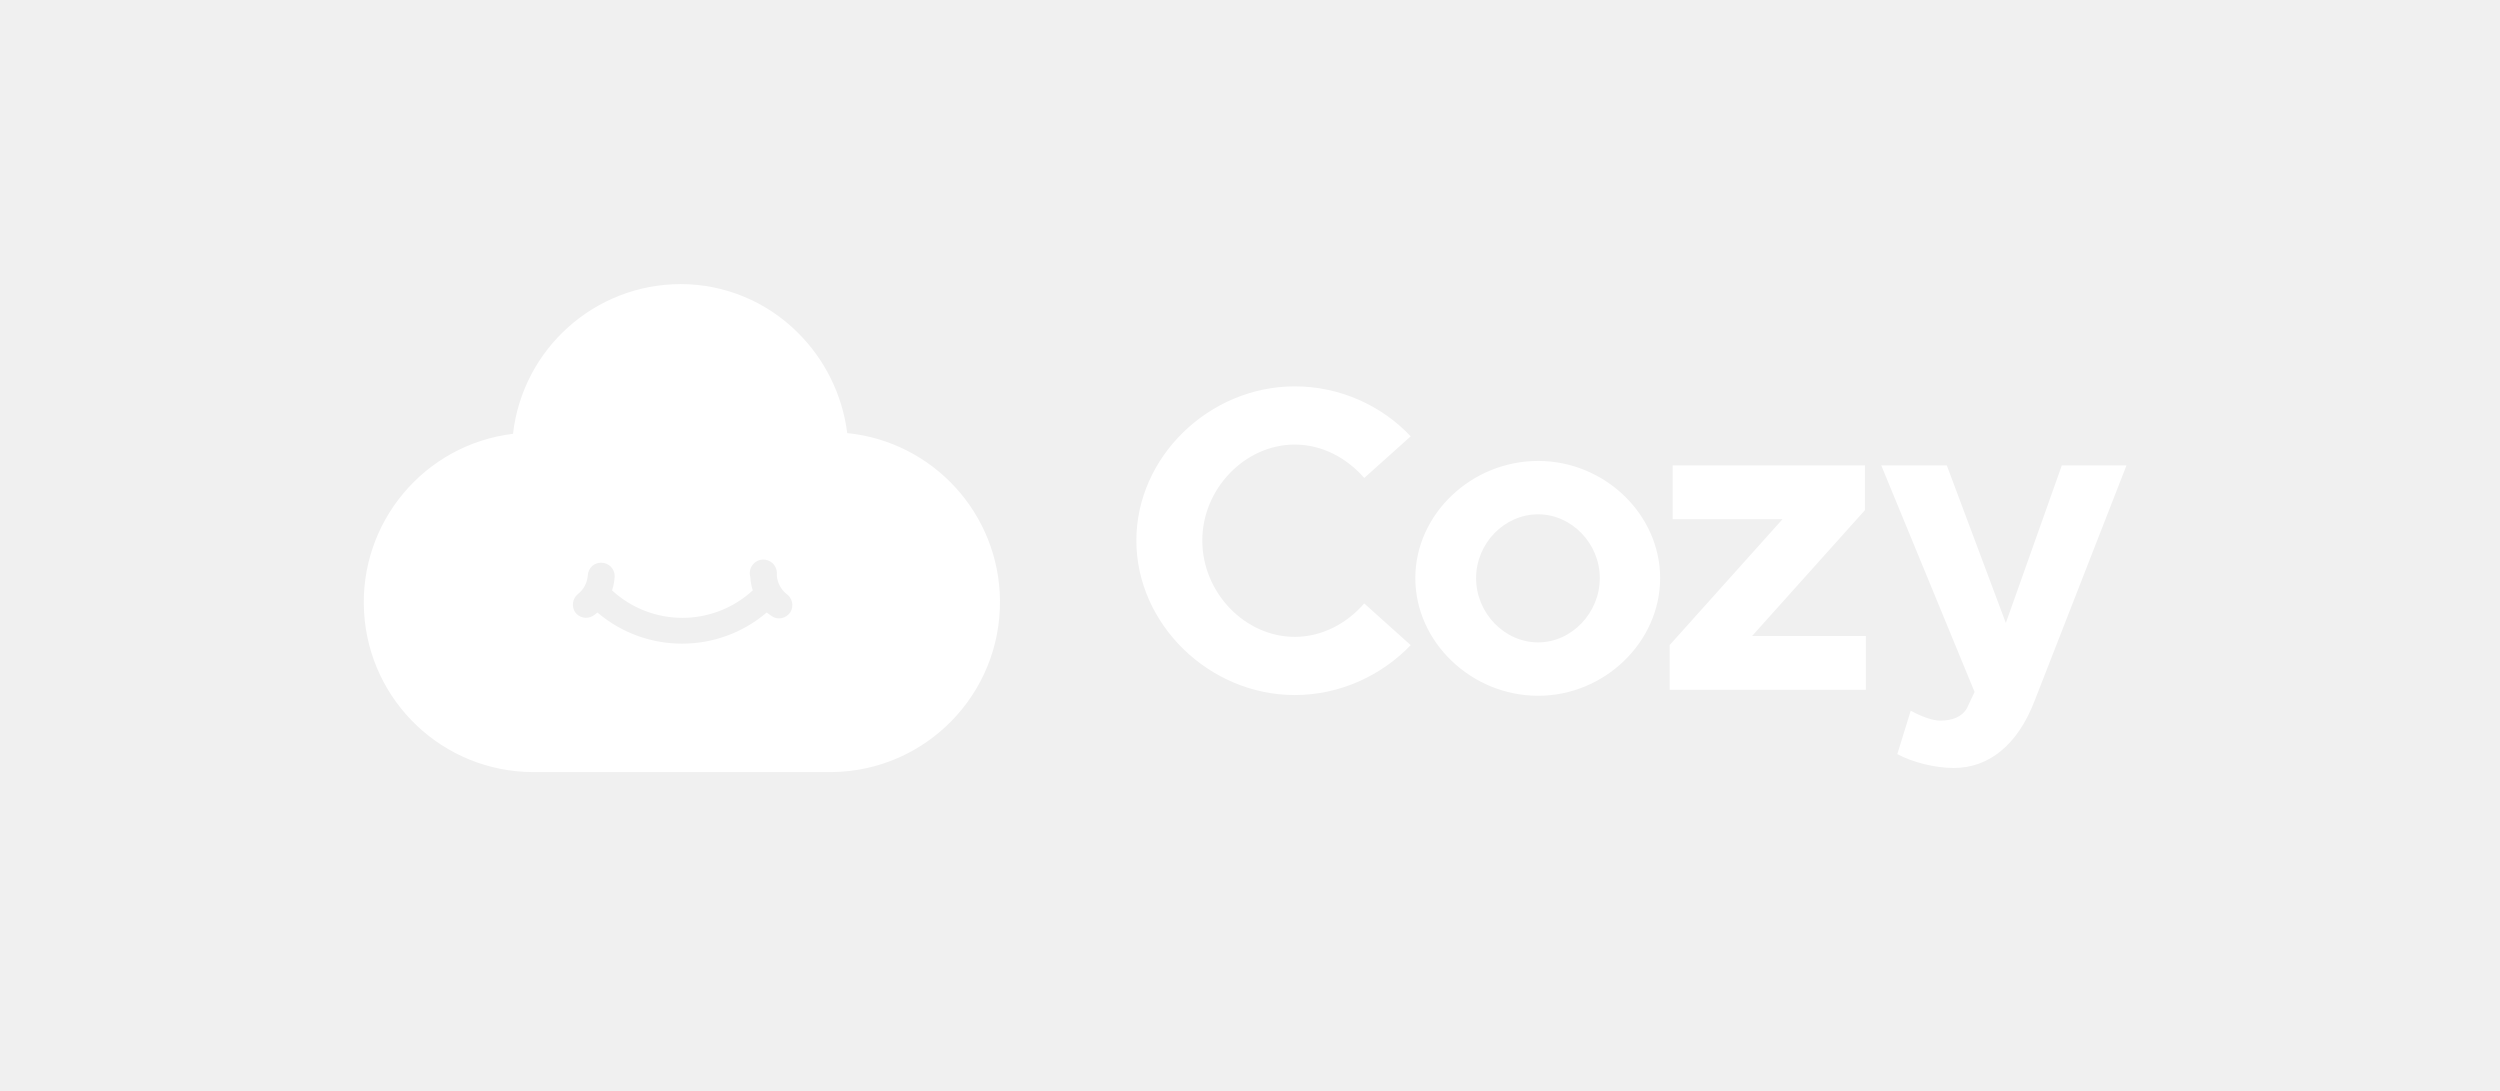
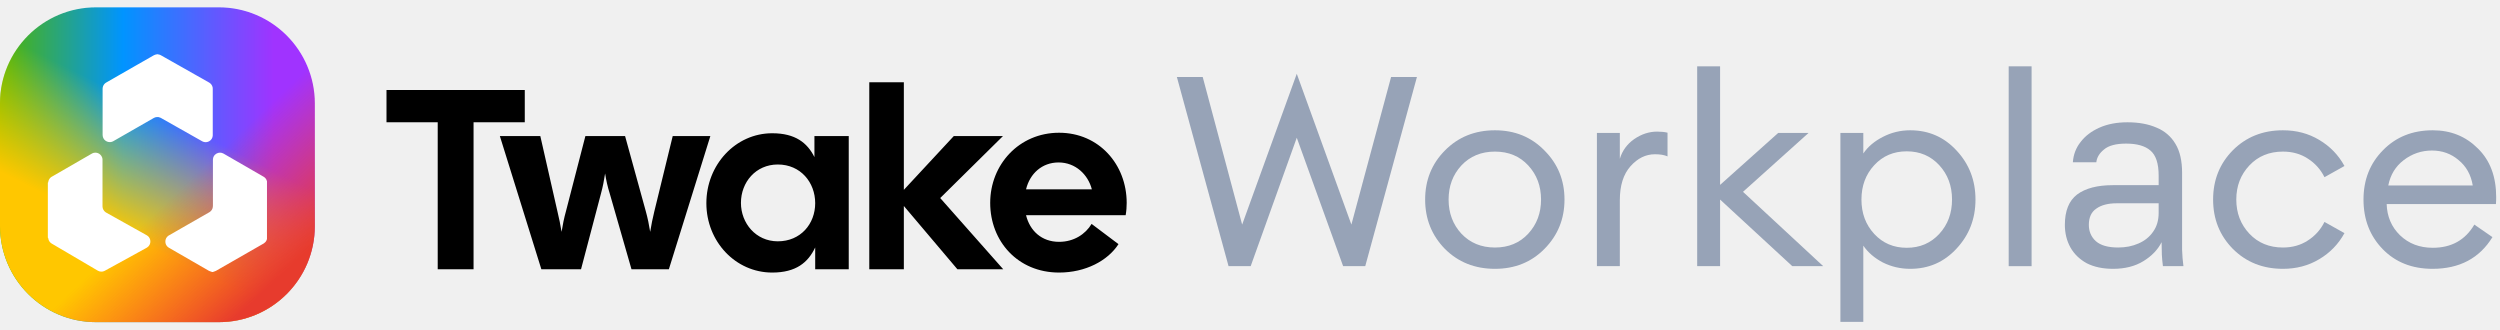
- <svg xmlns="http://www.w3.org/2000/svg" width="110" height="48">
-   <g fill="none" fill-rule="evenodd">
-     <path d="M0 0h110v48H0z" />
-     <path fill="#FFF" d="M29.949 12.5c1.928 0 3.78.767 5.146 2.129a7.55 7.55 0 0 1 2.183 4.427 7.475 7.475 0 0 1 6.721 7.356 7.48 7.48 0 0 1-7.394 7.56H23.447a7.47 7.47 0 0 1-.875-14.885 7.438 7.438 0 0 1 7.377-6.587zm55.71 7.977 2.598 6.934 2.463-6.934h2.846l-4.048 10.371c-.745 1.93-2.007 2.943-3.553 2.943-.822 0-1.816-.248-2.483-.611l.59-1.91c.479.266.975.438 1.3.438.534 0 .956-.172 1.166-.535l.344-.726-4.107-9.97h2.884zm-17.98-.196c2.922 0 5.367 2.349 5.367 5.157s-2.445 5.176-5.367 5.176c-2.942 0-5.405-2.368-5.405-5.176 0-2.808 2.463-5.157 5.405-5.157zM56.971 17c1.986 0 3.819.842 5.1 2.198l-2.044 1.833c-.764-.878-1.852-1.47-3.056-1.47-2.196 0-4.07 1.948-4.07 4.22 0 2.292 1.874 4.241 4.07 4.241 1.204 0 2.292-.592 3.056-1.471l2.043 1.835c-1.28 1.336-3.113 2.196-5.1 2.196-3.76 0-6.97-3.114-6.97-6.8S53.21 17 56.97 17zm25.087 3.478v1.968l-4.966 5.538h5.006v2.368h-8.634v-1.967l4.966-5.54h-4.832v-2.367h8.46zm-48.503 4.144a.597.597 0 0 0-.542.757c.01.203.046.404.108.597a4.567 4.567 0 0 1-6.191 0c.069-.203.108-.415.116-.627a.588.588 0 0 0-.589-.589h-.015a.58.58 0 0 0-.379.139.608.608 0 0 0-.201.426 1.147 1.147 0 0 1-.442.82.605.605 0 0 0-.116.79.588.588 0 0 0 .774.17c.074-.045.144-.097.21-.154a5.743 5.743 0 0 0 7.446 0l.216.154a.564.564 0 0 0 .442.093.61.61 0 0 0 .386-.263.603.603 0 0 0-.185-.812 1.16 1.16 0 0 1-.411-.774v-.163a.596.596 0 0 0-.627-.564zm34.124-1.992c-1.49 0-2.731 1.28-2.731 2.808 0 1.529 1.24 2.827 2.731 2.827 1.472 0 2.712-1.298 2.712-2.827 0-1.528-1.24-2.808-2.712-2.808z" />
-   </g>
+ <svg xmlns="http://www.w3.org/2000/svg" width="258" height="34" viewBox="0 0 258 34" fill="none">
+   <rect y="0.755" width="32.49" height="32.49" rx="9.914" fill="white" />
+   <rect y="0.755" width="32.49" height="32.49" rx="9.914" fill="url(#paint0_linear_6911_8250)" />
+   <rect y="0.755" width="32.49" height="32.49" rx="9.914" fill="url(#paint1_linear_6911_8250)" />
+   <rect y="0.755" width="32.49" height="32.49" rx="9.914" fill="url(#paint2_linear_6911_8250)" />
+   <path d="M16.288 5.597C16.3 5.606 16.314 5.611 16.328 5.614C16.335 5.614 16.342 5.617 16.35 5.618C16.433 5.626 16.513 5.652 16.585 5.693C16.608 5.704 16.63 5.717 16.652 5.73L18.266 6.643L20.153 7.711C20.61 7.968 21.066 8.227 21.522 8.485C21.55 8.501 21.579 8.516 21.606 8.533C21.781 8.641 21.904 8.816 21.944 9.017C21.949 9.038 21.951 9.06 21.952 9.081C21.952 9.132 21.956 9.182 21.956 9.233V11.413C21.956 12.226 21.956 13.04 21.956 13.853C21.956 13.896 21.956 13.94 21.956 13.983C21.952 14.099 21.918 14.213 21.857 14.312C21.766 14.466 21.621 14.581 21.451 14.636C21.378 14.659 21.303 14.671 21.227 14.674C21.194 14.673 21.162 14.671 21.13 14.665C21.043 14.656 20.959 14.63 20.883 14.589C20.857 14.576 20.832 14.561 20.807 14.547L18.381 13.175L16.662 12.204L16.578 12.156C16.509 12.123 16.437 12.099 16.363 12.085C16.345 12.082 16.327 12.08 16.309 12.079C16.28 12.079 16.251 12.079 16.222 12.079C16.11 12.08 15.999 12.108 15.9 12.16C15.871 12.175 15.843 12.192 15.815 12.208C15.203 12.558 14.591 12.909 13.98 13.259L11.778 14.521C11.746 14.539 11.715 14.557 11.683 14.575C11.613 14.613 11.538 14.64 11.46 14.656C11.446 14.659 11.432 14.661 11.417 14.662L11.31 14.665C11.208 14.665 11.107 14.642 11.016 14.596C10.819 14.507 10.672 14.333 10.616 14.123C10.599 14.064 10.59 14.003 10.589 13.941V9.234C10.589 9.205 10.589 9.176 10.589 9.147C10.591 9.057 10.61 8.967 10.643 8.883C10.7 8.741 10.799 8.62 10.928 8.538C10.953 8.522 10.978 8.508 11.003 8.494L12.301 7.749L13.845 6.865L15.405 5.973L15.791 5.752L15.876 5.704C15.927 5.676 15.981 5.653 16.037 5.637C16.073 5.628 16.108 5.622 16.145 5.618C16.159 5.616 16.172 5.609 16.183 5.6L16.288 5.597Z" fill="white" />
+   <path d="M4.938 18.849C4.96 18.843 4.975 18.824 4.977 18.802C4.983 18.759 4.991 18.716 5.002 18.674C5.048 18.509 5.151 18.365 5.292 18.268C5.322 18.248 5.354 18.23 5.385 18.214L6.371 17.645L8.568 16.377L9.423 15.884C9.454 15.866 9.486 15.848 9.518 15.83C9.615 15.78 9.722 15.754 9.831 15.754C10.025 15.752 10.213 15.825 10.352 15.96C10.44 16.042 10.505 16.145 10.542 16.259C10.565 16.324 10.577 16.392 10.579 16.461C10.579 16.501 10.579 16.541 10.579 16.58V21.167C10.579 21.214 10.579 21.261 10.579 21.308C10.583 21.547 10.703 21.769 10.901 21.904C10.933 21.927 10.968 21.946 11.003 21.965L11.94 22.489L13.87 23.568L15.066 24.235C15.097 24.253 15.129 24.27 15.16 24.289C15.325 24.384 15.444 24.542 15.492 24.727C15.519 24.821 15.526 24.919 15.512 25.016C15.501 25.102 15.475 25.186 15.436 25.263C15.376 25.38 15.285 25.477 15.173 25.546C15.143 25.565 15.11 25.582 15.079 25.6L11.954 27.318L10.889 27.902C10.861 27.918 10.836 27.934 10.804 27.949C10.756 27.974 10.705 27.994 10.653 28.008C10.579 28.027 10.503 28.035 10.427 28.032C10.303 28.026 10.183 27.989 10.078 27.924L9.751 27.732L5.405 25.177C5.377 25.161 5.352 25.145 5.321 25.127C5.154 25.024 5.035 24.857 4.992 24.665C4.984 24.633 4.981 24.601 4.976 24.569C4.973 24.554 4.963 24.542 4.949 24.537C4.945 24.536 4.942 24.535 4.938 24.534L4.938 18.849Z" fill="white" />
+   <path d="M21.866 28.067C21.858 28.06 21.849 28.054 21.84 28.049C21.813 28.04 21.785 28.032 21.757 28.025C21.689 28.01 21.625 27.985 21.565 27.952C21.53 27.932 21.496 27.912 21.462 27.892L19.856 26.965L17.48 25.595C17.455 25.581 17.429 25.567 17.405 25.551C17.241 25.449 17.125 25.284 17.083 25.095C17.071 25.046 17.065 24.995 17.065 24.945C17.056 24.697 17.175 24.463 17.38 24.323C17.41 24.304 17.441 24.286 17.472 24.27L18.827 23.493L20.653 22.447L21.509 21.957C21.547 21.935 21.585 21.914 21.622 21.891C21.761 21.805 21.868 21.674 21.925 21.52C21.945 21.469 21.958 21.416 21.964 21.363C21.97 21.305 21.974 21.247 21.974 21.189C21.974 20.983 21.974 20.778 21.974 20.571C21.974 19.256 21.974 17.94 21.974 16.625C21.974 16.588 21.974 16.552 21.974 16.517C21.974 16.483 21.974 16.459 21.977 16.431C21.986 16.259 22.058 16.096 22.18 15.974C22.272 15.881 22.387 15.814 22.514 15.78C22.57 15.764 22.627 15.755 22.685 15.753C22.805 15.751 22.923 15.778 23.03 15.832C23.059 15.847 23.088 15.863 23.116 15.879L24.205 16.507L26.121 17.613L27.125 18.193C27.157 18.211 27.188 18.229 27.219 18.247C27.347 18.324 27.447 18.439 27.507 18.576C27.519 18.599 27.526 18.623 27.529 18.648C27.533 18.666 27.541 18.682 27.552 18.696V24.684C27.54 24.692 27.532 24.705 27.53 24.719C27.526 24.748 27.518 24.776 27.505 24.802C27.446 24.931 27.351 25.04 27.231 25.116C27.201 25.136 27.169 25.154 27.138 25.17L25.662 26.016L22.37 27.904C22.342 27.921 22.316 27.937 22.285 27.952C22.225 27.986 22.161 28.011 22.094 28.026C22.069 28.031 22.045 28.038 22.021 28.047C22.011 28.051 22.002 28.058 21.997 28.067H21.866Z" fill="white" />
+   <path d="M45.172 27.785V12.616H39.886V9.286H54.157V12.616H48.871V27.785H45.172ZM55.867 27.785L51.586 14.043H55.761L57.532 21.839C57.69 22.499 57.849 23.239 57.954 23.926C58.06 23.239 58.219 22.473 58.404 21.812L60.412 14.043H64.508L66.649 21.812C66.834 22.473 66.992 23.239 67.098 23.926C67.204 23.239 67.362 22.499 67.521 21.839L69.424 14.043H73.308L69.027 27.785H65.169L62.922 19.962C62.711 19.302 62.553 18.588 62.447 17.901C62.341 18.588 62.209 19.302 62.024 19.962L59.963 27.785H55.867ZM79.689 28.128C75.91 28.128 72.897 24.931 72.897 20.967C72.897 17.003 75.91 13.752 79.689 13.752C82.067 13.752 83.309 14.73 84.049 16.21V14.043H87.59V27.785H84.128V25.538C83.388 27.098 82.146 28.128 79.689 28.128ZM76.465 20.94C76.465 23.028 77.997 24.904 80.27 24.904C82.622 24.904 84.128 23.107 84.128 20.967C84.128 18.826 82.622 16.976 80.27 16.976C77.997 16.976 76.465 18.8 76.465 20.94ZM98.801 27.785L93.277 21.257V27.785H89.71V8.493H93.277V19.592L98.431 14.043H103.505L97.03 20.438L103.531 27.785H98.801ZM109.297 28.128C105.042 28.128 102.188 24.904 102.188 20.94C102.188 16.976 105.174 13.699 109.297 13.699C113.419 13.699 116.274 16.976 116.274 20.94C116.274 21.337 116.247 21.759 116.168 22.209H105.888C106.284 23.821 107.5 24.957 109.297 24.957C110.83 24.957 112.019 24.164 112.653 23.107L115.428 25.195C114.318 26.913 112.019 28.128 109.297 28.128ZM105.888 19.54H112.679C112.283 18.007 110.988 16.765 109.244 16.765C107.553 16.765 106.284 17.901 105.888 19.54Z" fill="black" />
+   <path d="M235.598 27.743C233.526 27.743 231.803 27.056 230.428 25.681C229.072 24.306 228.393 22.611 228.393 20.594C228.393 18.578 229.072 16.882 230.428 15.507C231.803 14.133 233.526 13.445 235.598 13.445C236.991 13.445 238.237 13.775 239.337 14.435C240.455 15.095 241.326 15.993 241.949 17.13L239.887 18.285C239.484 17.478 238.906 16.836 238.155 16.36C237.422 15.883 236.569 15.645 235.598 15.645C234.186 15.645 233.031 16.121 232.133 17.075C231.235 18.028 230.786 19.201 230.786 20.594C230.786 21.987 231.235 23.16 232.133 24.114C233.031 25.067 234.186 25.544 235.598 25.544C236.569 25.544 237.422 25.305 238.155 24.829C238.906 24.352 239.484 23.71 239.887 22.904L241.949 24.059C241.326 25.195 240.455 26.093 239.337 26.753C238.237 27.413 236.991 27.743 235.598 27.743Z" fill="#97A3B7" />
+   <path d="M218.071 27.743C217.008 27.743 216.101 27.55 215.349 27.166C214.616 26.762 214.057 26.221 213.672 25.543C213.287 24.847 213.094 24.068 213.094 23.206C213.094 21.758 213.516 20.713 214.359 20.071C215.221 19.43 216.449 19.109 218.044 19.109H222.773V18.119C222.773 16.873 222.489 16.011 221.921 15.534C221.371 15.058 220.537 14.82 219.419 14.82C218.374 14.82 217.613 15.021 217.136 15.425C216.66 15.809 216.394 16.249 216.339 16.744H213.919C213.974 15.956 214.24 15.259 214.717 14.655C215.193 14.031 215.844 13.536 216.669 13.17C217.494 12.803 218.456 12.62 219.556 12.62C220.711 12.62 221.71 12.803 222.553 13.17C223.397 13.518 224.047 14.077 224.506 14.847C224.964 15.599 225.193 16.598 225.193 17.844V23.756C225.193 24.526 225.193 25.204 225.193 25.791C225.211 26.359 225.257 26.918 225.33 27.468H223.213C223.158 27.046 223.122 26.652 223.103 26.286C223.085 25.901 223.076 25.47 223.076 24.993C222.691 25.763 222.068 26.414 221.206 26.946C220.344 27.477 219.3 27.743 218.071 27.743ZM218.594 25.543C219.364 25.543 220.06 25.406 220.684 25.131C221.325 24.856 221.829 24.453 222.196 23.921C222.581 23.389 222.773 22.739 222.773 21.969V20.979H218.456C217.558 20.979 216.852 21.162 216.339 21.529C215.826 21.877 215.569 22.436 215.569 23.206C215.569 23.884 215.807 24.443 216.284 24.883C216.779 25.323 217.549 25.543 218.594 25.543Z" fill="#97A3B7" />
+   <path d="M207.296 27.468V6.845H209.66V27.468H207.296Z" fill="#97A3B7" />
+   <path d="M192.294 33.215H189.929V13.72H192.294V15.837C192.77 15.141 193.439 14.572 194.301 14.133C195.181 13.674 196.125 13.445 197.133 13.445C199.039 13.445 200.634 14.142 201.917 15.535C203.219 16.928 203.87 18.614 203.87 20.594C203.87 22.574 203.219 24.26 201.917 25.654C200.634 27.047 199.039 27.743 197.133 27.743C196.125 27.743 195.181 27.523 194.301 27.083C193.439 26.625 192.77 26.048 192.294 25.351V33.215ZM193.421 24.141C194.301 25.094 195.419 25.571 196.776 25.571C198.132 25.571 199.25 25.094 200.13 24.141C201.01 23.188 201.45 22.006 201.45 20.594C201.45 19.183 201.01 18 200.13 17.047C199.25 16.094 198.132 15.617 196.776 15.617C195.419 15.617 194.301 16.094 193.421 17.047C192.541 18 192.101 19.183 192.101 20.594C192.101 22.006 192.541 23.188 193.421 24.141Z" fill="#97A3B7" />
+   <path d="M184.965 27.468L177.513 20.594V27.468H175.149V6.845H177.513V19.081L183.508 13.72H186.642L179.878 19.796L188.155 27.468H184.965Z" fill="#97A3B7" />
+   <path d="M164.802 27.468V13.719H167.167V16.386C167.424 15.543 167.918 14.865 168.652 14.352C169.403 13.838 170.192 13.582 171.016 13.582C171.42 13.582 171.777 13.618 172.089 13.692V16.139C171.759 15.992 171.328 15.919 170.796 15.919C169.843 15.919 169 16.331 168.267 17.156C167.534 17.981 167.167 19.145 167.167 20.648V27.468H164.802Z" fill="#97A3B7" />
+   <path d="M154.279 27.743C152.208 27.743 150.484 27.056 149.11 25.681C147.753 24.288 147.075 22.592 147.075 20.594C147.075 18.596 147.753 16.91 149.11 15.535C150.484 14.142 152.208 13.445 154.279 13.445C156.332 13.445 158.037 14.142 159.393 15.535C160.768 16.91 161.456 18.596 161.456 20.594C161.456 22.592 160.768 24.288 159.393 25.681C158.037 27.056 156.332 27.743 154.279 27.743ZM150.814 24.114C151.713 25.067 152.867 25.544 154.279 25.544C155.69 25.544 156.836 25.067 157.716 24.114C158.596 23.16 159.036 21.987 159.036 20.594C159.036 19.201 158.596 18.028 157.716 17.075C156.836 16.121 155.69 15.645 154.279 15.645C152.867 15.645 151.713 16.121 150.814 17.075C149.935 18.028 149.495 19.201 149.495 20.594C149.495 21.987 149.935 23.16 150.814 24.114Z" fill="#97A3B7" />
+   <path d="M138.611 27.468L133.827 14.214L129.07 27.468H126.787L121.453 7.945H124.12L128.19 23.178L133.827 7.615L139.463 23.178L143.56 7.945H146.227L140.893 27.468H138.611Z" fill="#97A3B7" />
+   <path d="M251.035 27.743C248.927 27.743 247.213 27.065 245.893 25.709C244.573 24.352 243.913 22.647 243.913 20.594C243.913 18.559 244.582 16.864 245.92 15.507C247.258 14.133 248.972 13.445 251.062 13.445C252.914 13.445 254.463 14.068 255.709 15.315C256.974 16.543 257.606 18.22 257.606 20.347C257.606 20.622 257.597 20.86 257.579 21.062H246.305C246.342 22.345 246.8 23.417 247.68 24.279C248.578 25.14 249.706 25.571 251.062 25.571C252.987 25.571 254.417 24.774 255.352 23.179L257.221 24.471C255.883 26.653 253.821 27.743 251.035 27.743ZM246.47 19.137H255.187C255.003 18.037 254.518 17.166 253.729 16.525C252.959 15.865 252.043 15.535 250.98 15.535C249.898 15.535 248.927 15.865 248.065 16.525C247.222 17.166 246.69 18.037 246.47 19.137Z" fill="#97A3B7" />
+   <defs>
+     <linearGradient id="paint0_linear_6911_8250" x1="32.49" y1="19.707" x2="-8.36458e-07" y2="19.707" gradientUnits="userSpaceOnUse">
+       <stop offset="0.13" stop-color="#A033FF" />
+       <stop offset="0.61" stop-color="#0094FF" />
+       <stop offset="1" stop-color="#4FB500" />
+     </linearGradient>
+     <linearGradient id="paint1_linear_6911_8250" x1="14.891" y1="10.908" x2="4.738" y2="31.214" gradientUnits="userSpaceOnUse">
+       <stop stop-color="#FFD600" stop-opacity="0" />
+       <stop offset="0.563" stop-color="#FFC700" />
+     </linearGradient>
+     <linearGradient id="paint2_linear_6911_8250" x1="17.599" y1="19.707" x2="29.106" y2="31.891" gradientUnits="userSpaceOnUse">
+       <stop offset="0.03" stop-color="#FF3B30" stop-opacity="0" />
+       <stop offset="0.843" stop-color="#E73B2D" />
+     </linearGradient>
+   </defs>
</svg>
